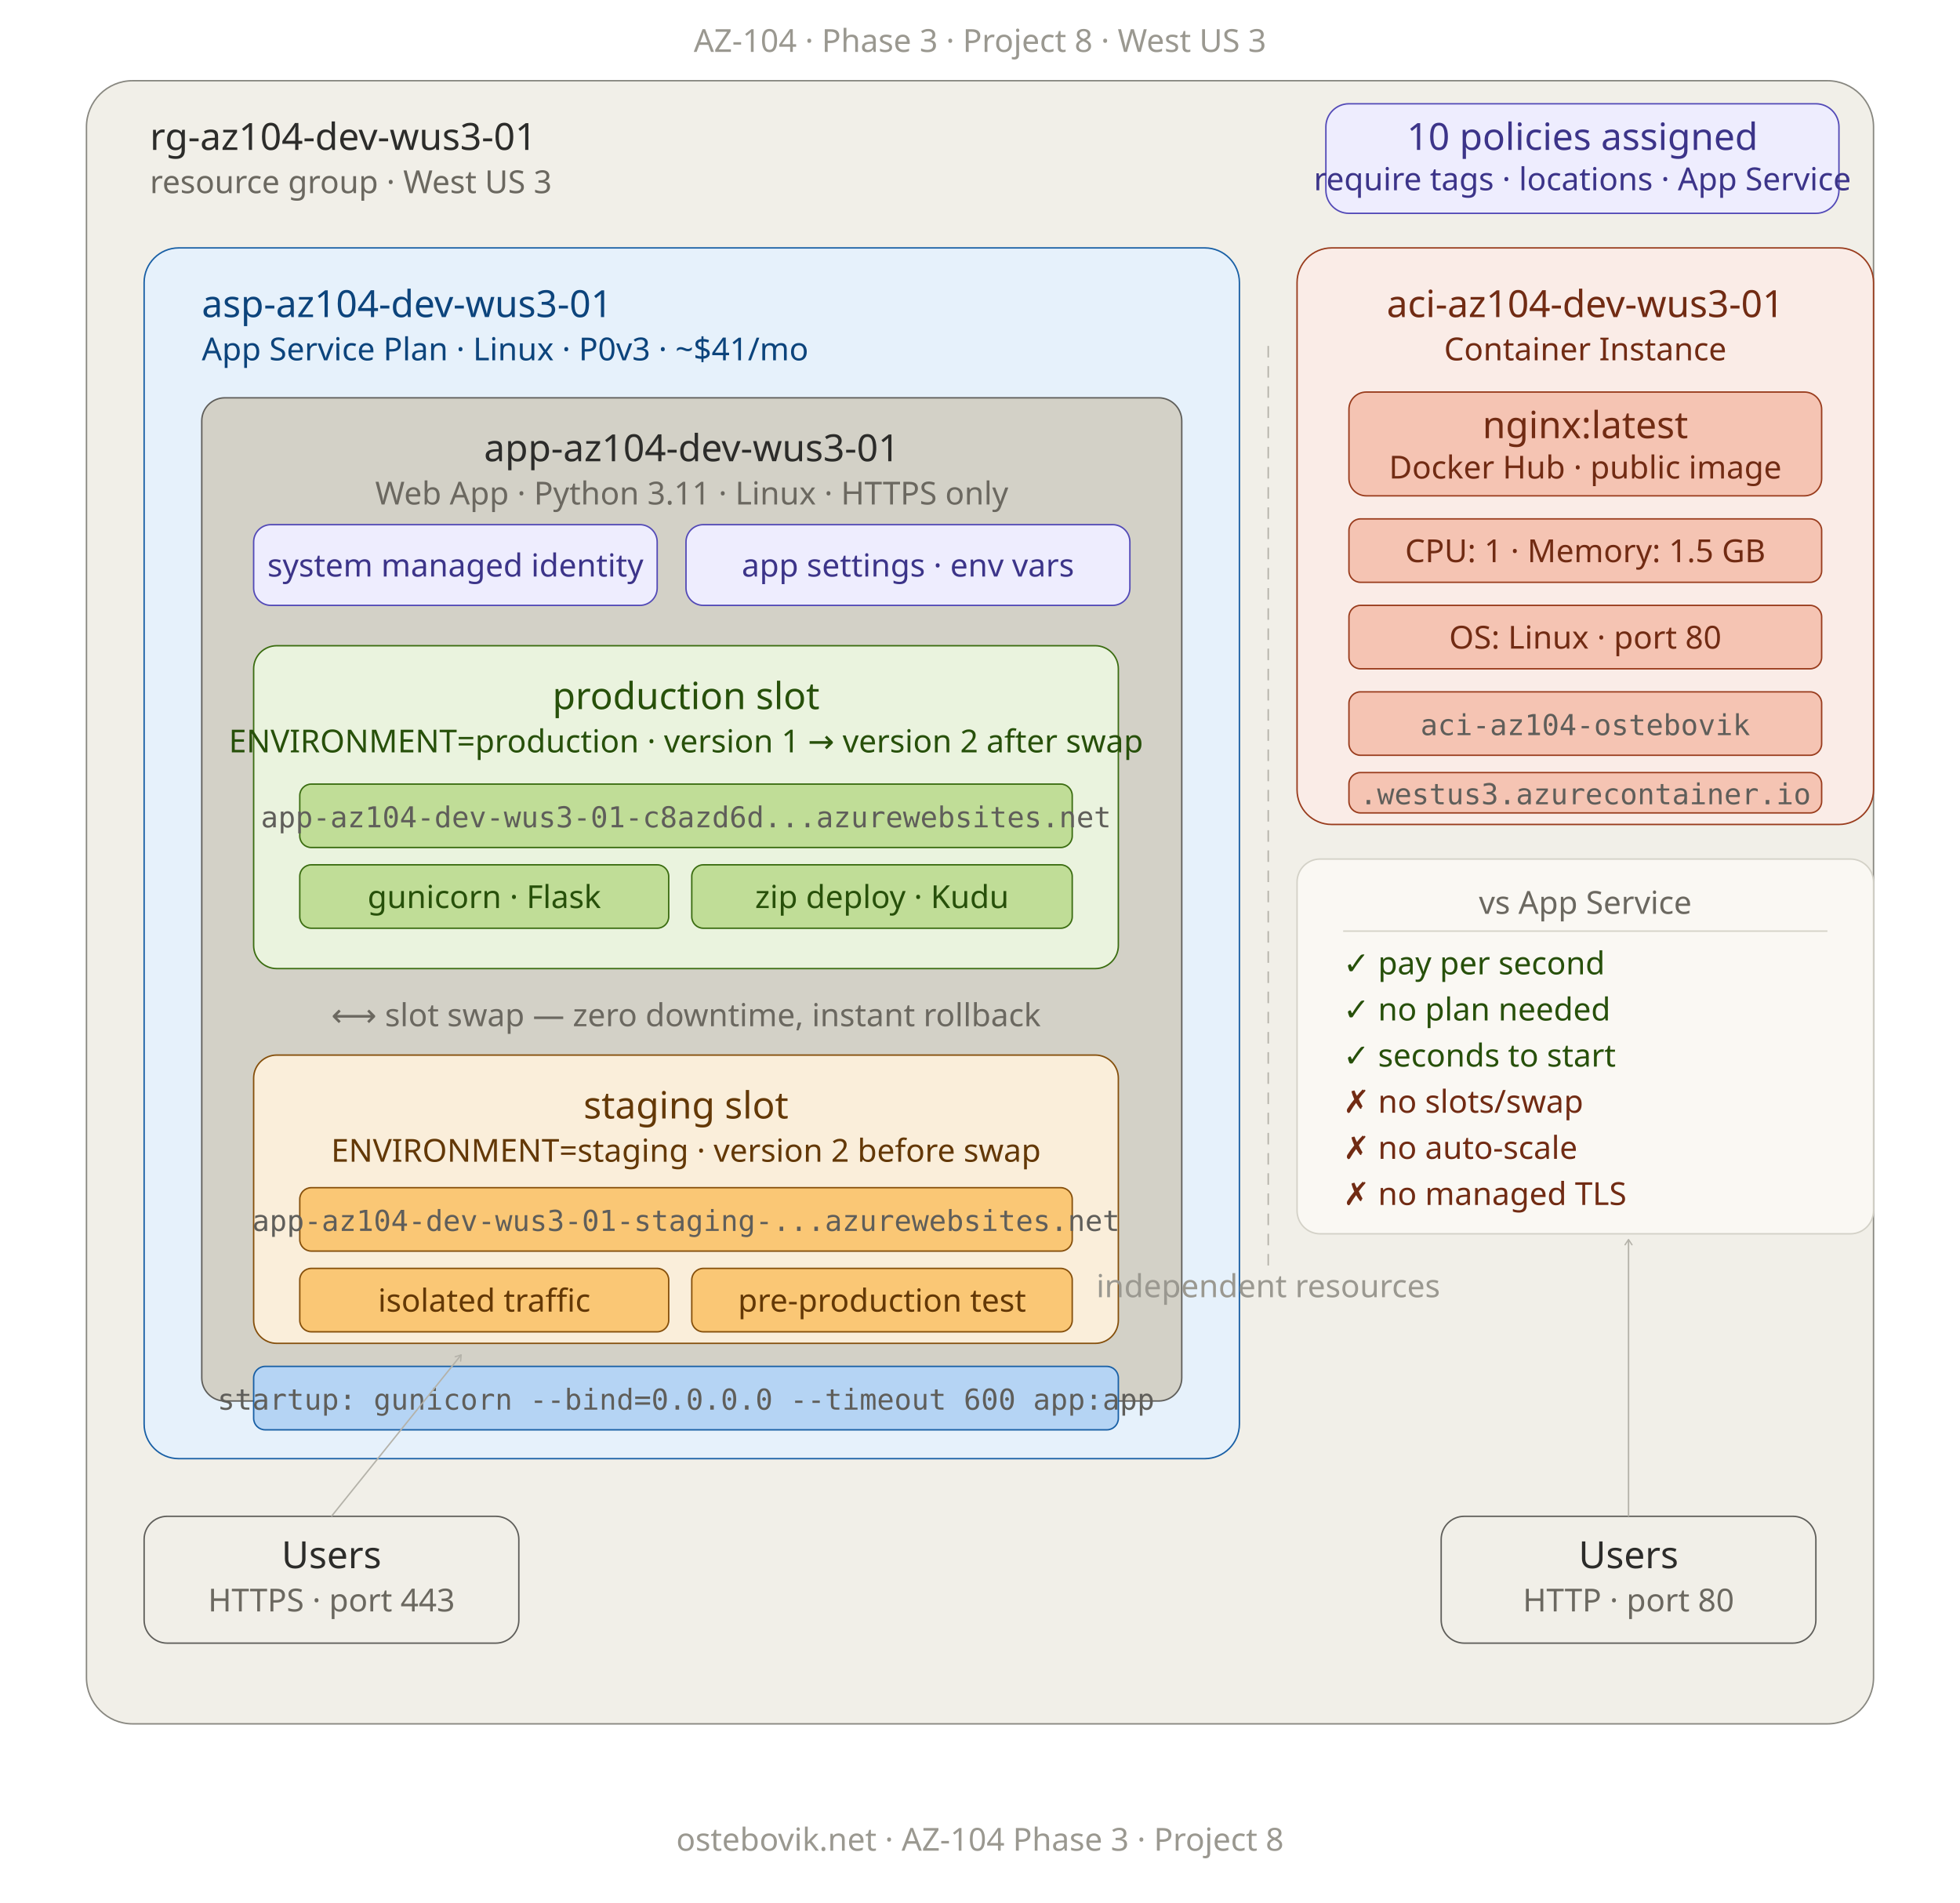
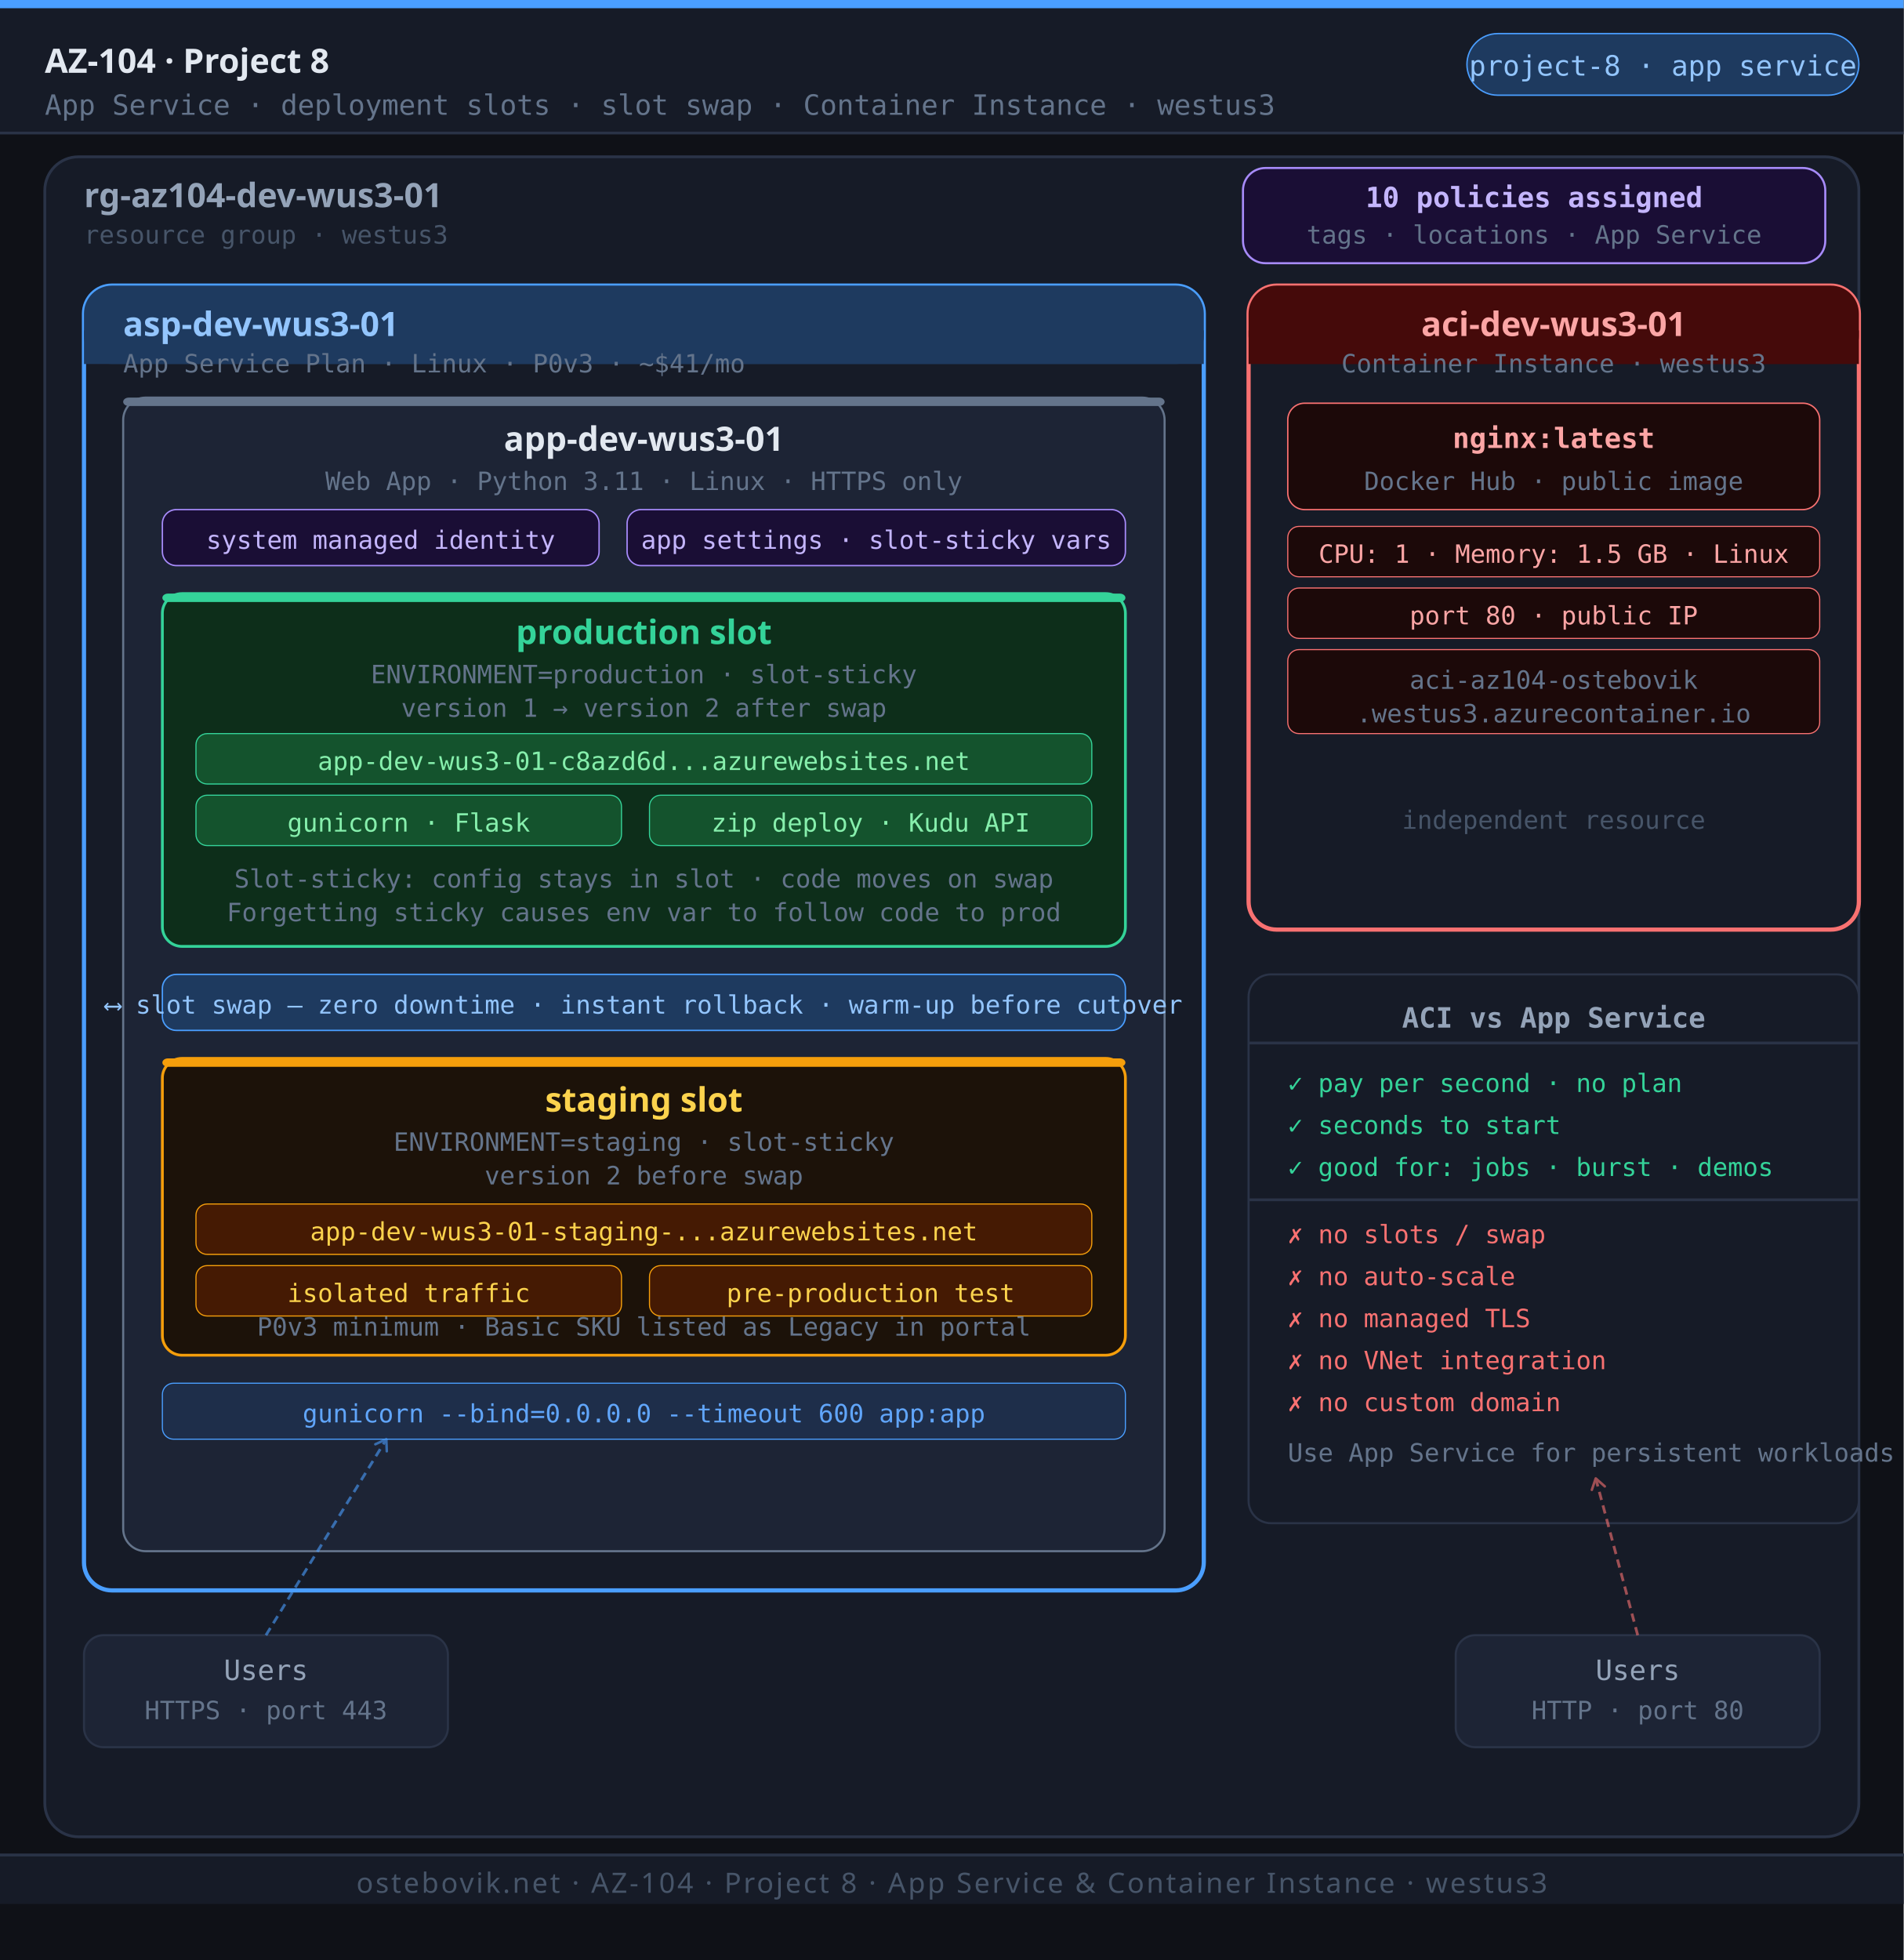
- <svg xmlns="http://www.w3.org/2000/svg" width="100%" viewBox="0 0 680 660" role="img" font-family="Segoe UI, system-ui, sans-serif">
+ <svg xmlns="http://www.w3.org/2000/svg" viewBox="0 0 680 700" role="img" width="100%">
  <defs>
-     <marker id="arrow" viewBox="0 0 10 10" refX="8" refY="5" markerWidth="6" markerHeight="6" orient="auto-start-reverse">
+     <marker id="arr" viewBox="0 0 10 10" refX="8" refY="5" markerWidth="6" markerHeight="6" orient="auto-start-reverse">
      <path d="M2 1L8 5L2 9" fill="none" stroke="context-stroke" stroke-width="1.5" stroke-linecap="round" stroke-linejoin="round" />
    </marker>
    <style>
-       text  { font-family: Segoe UI, system-ui, sans-serif; }
-       .caption   { font-size: 11px; fill: #9a9890; }
-       .lbl-main  { font-size: 13px; font-weight: 500; }
-       .lbl-sub   { font-size: 11px; }
-       .lbl-mono  { font-size: 10px; font-family: Consolas, monospace; }
-       .conn      { stroke: #b4b2a9; stroke-width: 0.5; fill: none; }
-       .conn-dash { stroke: #b4b2a9; stroke-width: 0.5; fill: none; stroke-dasharray: 4 3; }
- 
-       .box-rg    { fill: #f1efe8; stroke: #888780; }
-       .box-asp   { fill: #e6f1fb; stroke: #185fa5; }
-       .box-app   { fill: #d3d1c7; stroke: #5f5e5a; }
-       .box-prod  { fill: #eaf3de; stroke: #3b6d11; }
-       .box-stag  { fill: #faeeda; stroke: #854f0b; }
-       .box-aci   { fill: #faece7; stroke: #993c1d; }
-       .box-pol   { fill: #eeedfe; stroke: #534ab7; }
-       .box-user  { fill: #f1efe8; stroke: #5f5e5a; }
- 
-       .txt-rg    { fill: #2c2c2a; }
-       .txt-asp   { fill: #0c447c; }
-       .txt-app   { fill: #2c2c2a; }
-       .txt-prod  { fill: #27500a; }
-       .txt-stag  { fill: #633806; }
-       .txt-aci   { fill: #712b13; }
-       .txt-pol   { fill: #3c3489; }
-       .txt-muted { fill: #6b6860; }
-       .txt-mono  { fill: #5f5e5a; font-family: Consolas, monospace; font-size: 10px; }
+       text { font-family: 'IBM Plex Mono', 'Consolas', monospace; }
+       .sans { font-family: 'Syne', 'Segoe UI', system-ui, sans-serif; }
+       .cap  { font-size: 10px; fill: #475569; letter-spacing: 0.08em; }
+       .nm   { font-size: 12px; font-weight: 600; }
+       .sub  { font-size: 10px; }
+       .row  { font-size: 9px; }
    </style>
  </defs>
-   <text x="340" y="18" text-anchor="middle" class="caption">AZ-104 · Phase 3 · Project 8 · West US 3</text>
-   <rect x="30" y="28" width="620" height="570" rx="16" class="box-rg" stroke-width="0.5" />
-   <text x="52" y="52" class="lbl-main txt-rg">rg-az104-dev-wus3-01</text>
-   <text x="52" y="67" class="lbl-sub txt-muted">resource group · West US 3</text>
-   <rect x="460" y="36" width="178" height="38" rx="8" class="box-pol" stroke-width="0.5" />
-   <text x="549" y="52" text-anchor="middle" class="lbl-main txt-pol">10 policies assigned</text>
-   <text x="549" y="66" text-anchor="middle" class="lbl-sub txt-pol">require tags · locations · App Service</text>
-   <rect x="50" y="86" width="380" height="420" rx="12" class="box-asp" stroke-width="0.5" />
-   <text x="70" y="110" class="lbl-main txt-asp">asp-az104-dev-wus3-01</text>
-   <text x="70" y="125" class="lbl-sub txt-asp">App Service Plan · Linux · P0v3 · ~$41/mo</text>
-   <rect x="70" y="138" width="340" height="348" rx="8" class="box-app" stroke-width="0.5" />
-   <text x="240" y="160" text-anchor="middle" class="lbl-main txt-app">app-az104-dev-wus3-01</text>
-   <text x="240" y="175" text-anchor="middle" class="lbl-sub txt-muted">Web App · Python 3.11 · Linux · HTTPS only</text>
-   <rect x="88" y="182" width="140" height="28" rx="6" class="box-pol" stroke-width="0.5" />
-   <text x="158" y="200" text-anchor="middle" class="lbl-sub txt-pol">system managed identity</text>
-   <rect x="238" y="182" width="154" height="28" rx="6" class="box-pol" stroke-width="0.5" />
-   <text x="315" y="200" text-anchor="middle" class="lbl-sub txt-pol">app settings · env vars</text>
-   <rect x="88" y="224" width="300" height="112" rx="8" class="box-prod" stroke-width="0.5" />
-   <text x="238" y="246" text-anchor="middle" class="lbl-main txt-prod">production slot</text>
-   <text x="238" y="261" text-anchor="middle" class="lbl-sub txt-prod">ENVIRONMENT=production · version 1 → version 2 after swap</text>
-   <rect x="104" y="272" width="268" height="22" rx="4" fill="#c0dd97" stroke="#3b6d11" stroke-width="0.5" />
-   <text x="238" y="287" text-anchor="middle" class="txt-mono txt-prod">app-az104-dev-wus3-01-c8azd6d...azurewebsites.net</text>
-   <rect x="104" y="300" width="128" height="22" rx="4" fill="#c0dd97" stroke="#3b6d11" stroke-width="0.5" />
-   <text x="168" y="315" text-anchor="middle" class="lbl-sub txt-prod">gunicorn · Flask</text>
-   <rect x="240" y="300" width="132" height="22" rx="4" fill="#c0dd97" stroke="#3b6d11" stroke-width="0.5" />
-   <text x="306" y="315" text-anchor="middle" class="lbl-sub txt-prod">zip deploy · Kudu</text>
-   <text x="238" y="356" text-anchor="middle" class="lbl-sub txt-muted">⟷ slot swap — zero downtime, instant rollback</text>
-   <rect x="88" y="366" width="300" height="100" rx="8" class="box-stag" stroke-width="0.5" />
-   <text x="238" y="388" text-anchor="middle" class="lbl-main txt-stag">staging slot</text>
-   <text x="238" y="403" text-anchor="middle" class="lbl-sub txt-stag">ENVIRONMENT=staging · version 2 before swap</text>
-   <rect x="104" y="412" width="268" height="22" rx="4" fill="#fac775" stroke="#854f0b" stroke-width="0.5" />
-   <text x="238" y="427" text-anchor="middle" class="txt-mono txt-stag">app-az104-dev-wus3-01-staging-...azurewebsites.net</text>
-   <rect x="104" y="440" width="128" height="22" rx="4" fill="#fac775" stroke="#854f0b" stroke-width="0.5" />
-   <text x="168" y="455" text-anchor="middle" class="lbl-sub txt-stag">isolated traffic</text>
-   <rect x="240" y="440" width="132" height="22" rx="4" fill="#fac775" stroke="#854f0b" stroke-width="0.5" />
-   <text x="306" y="455" text-anchor="middle" class="lbl-sub txt-stag">pre-production test</text>
-   <rect x="88" y="474" width="300" height="22" rx="4" fill="#b5d4f4" stroke="#185fa5" stroke-width="0.5" />
-   <text x="238" y="489" text-anchor="middle" class="txt-mono txt-asp">startup: gunicorn --bind=0.0.0.0 --timeout 600 app:app</text>
-   <rect x="450" y="86" width="200" height="200" rx="12" class="box-aci" stroke-width="0.5" />
-   <text x="550" y="110" text-anchor="middle" class="lbl-main txt-aci">aci-az104-dev-wus3-01</text>
-   <text x="550" y="125" text-anchor="middle" class="lbl-sub txt-aci">Container Instance</text>
-   <rect x="468" y="136" width="164" height="36" rx="6" fill="#f5c4b3" stroke="#993c1d" stroke-width="0.5" />
-   <text x="550" y="152" text-anchor="middle" class="lbl-main txt-aci">nginx:latest</text>
-   <text x="550" y="166" text-anchor="middle" class="lbl-sub txt-aci">Docker Hub · public image</text>
-   <rect x="468" y="180" width="164" height="22" rx="4" fill="#f5c4b3" stroke="#993c1d" stroke-width="0.5" />
-   <text x="550" y="195" text-anchor="middle" class="lbl-sub txt-aci">CPU: 1 · Memory: 1.5 GB</text>
-   <rect x="468" y="210" width="164" height="22" rx="4" fill="#f5c4b3" stroke="#993c1d" stroke-width="0.5" />
-   <text x="550" y="225" text-anchor="middle" class="lbl-sub txt-aci">OS: Linux · port 80</text>
-   <rect x="468" y="240" width="164" height="22" rx="4" fill="#f5c4b3" stroke="#993c1d" stroke-width="0.5" />
-   <text x="550" y="255" text-anchor="middle" class="txt-mono txt-aci">aci-az104-ostebovik</text>
-   <rect x="468" y="268" width="164" height="14" rx="4" fill="#f5c4b3" stroke="#993c1d" stroke-width="0.5" />
-   <text x="550" y="279" text-anchor="middle" class="txt-mono txt-aci">.westus3.azurecontainer.io</text>
-   <rect x="450" y="298" width="200" height="130" rx="8" fill="#faf8f3" stroke="#d3d1c7" stroke-width="0.5" />
-   <text x="550" y="317" text-anchor="middle" class="lbl-sub txt-muted">vs App Service</text>
-   <line x1="466" y1="323" x2="634" y2="323" stroke="#d3d1c7" stroke-width="0.5" />
-   <text x="466" y="338" class="lbl-sub txt-prod">✓  pay per second</text>
-   <text x="466" y="354" class="lbl-sub txt-prod">✓  no plan needed</text>
-   <text x="466" y="370" class="lbl-sub txt-prod">✓  seconds to start</text>
-   <text x="466" y="386" class="lbl-sub txt-aci">✗  no slots/swap</text>
-   <text x="466" y="402" class="lbl-sub txt-aci">✗  no auto-scale</text>
-   <text x="466" y="418" class="lbl-sub txt-aci">✗  no managed TLS</text>
-   <rect x="50" y="526" width="130" height="44" rx="8" class="box-user" stroke-width="0.5" />
-   <text x="115" y="544" text-anchor="middle" class="lbl-main txt-app">Users</text>
-   <text x="115" y="559" text-anchor="middle" class="lbl-sub txt-muted">HTTPS · port 443</text>
-   <rect x="500" y="526" width="130" height="44" rx="8" class="box-user" stroke-width="0.5" />
-   <text x="565" y="544" text-anchor="middle" class="lbl-main txt-app">Users</text>
-   <text x="565" y="559" text-anchor="middle" class="lbl-sub txt-muted">HTTP · port 80</text>
-   <line x1="115" y1="526" x2="160" y2="470" class="conn" marker-end="url(#arrow)" />
-   <line x1="565" y1="526" x2="565" y2="430" class="conn" marker-end="url(#arrow)" />
-   <line x1="440" y1="120" x2="440" y2="440" class="conn-dash" />
-   <text x="440" y="450" text-anchor="middle" class="caption">independent resources</text>
-   <text x="340" y="642" text-anchor="middle" class="caption">ostebovik.net · AZ-104 Phase 3 · Project 8</text>
+   <rect width="680" height="700" fill="#0f1117" />
+   <rect x="0" y="0" width="680" height="3" fill="#4a9eff" />
+   <rect x="0" y="3" width="680" height="44" fill="#161b27" />
+   <rect x="0" y="47" width="680" height="1" fill="#2a3347" />
+   <text x="16" y="26" class="sans nm" fill="#e2e8f0" font-size="13" font-weight="600">AZ-104 · Project 8</text>
+   <text x="16" y="41" class="sub" fill="#64748b">App Service · deployment slots · slot swap · Container Instance · westus3</text>
+   <rect x="524" y="12" width="140" height="22" rx="11" fill="#1e3a5f" stroke="#4a9eff" stroke-width="0.5" />
+   <text x="594" y="27" text-anchor="middle" class="sub" fill="#93c5fd">project-8 · app service</text>
+   <rect x="16" y="56" width="648" height="600" rx="12" fill="#161b27" stroke="#2a3347" stroke-width="1" />
+   <text x="30" y="74" class="sans nm" fill="#94a3b8" font-size="11">rg-az104-dev-wus3-01</text>
+   <text x="30" y="87" class="row" fill="#475569">resource group · westus3</text>
+   <rect x="444" y="60" width="208" height="34" rx="8" fill="#1a0e35" stroke="#a78bfa" stroke-width="0.75" />
+   <text x="548" y="74" text-anchor="middle" class="sub" fill="#c4b5fd" font-weight="600">10 policies assigned</text>
+   <text x="548" y="87" text-anchor="middle" class="row" fill="#64748b">tags · locations · App Service</text>
+   <rect x="30" y="102" width="400" height="466" rx="10" fill="#161b27" stroke="#4a9eff" stroke-width="1.5" />
+   <rect x="30" y="102" width="400" height="28" rx="10" fill="#1e3a5f" />
+   <rect x="30" y="118" width="400" height="12" fill="#1e3a5f" />
+   <text x="44" y="120" class="sans nm" fill="#93c5fd" font-size="12">asp-dev-wus3-01</text>
+   <text x="44" y="133" class="row" fill="#64748b">App Service Plan · Linux · P0v3 · ~$41/mo</text>
+   <rect x="44" y="142" width="372" height="412" rx="8" fill="#1d2435" stroke="#64748b" stroke-width="0.75" />
+   <rect x="44" y="142" width="372" height="3" rx="2" fill="#64748b" />
+   <text x="230" y="161" text-anchor="middle" class="sans nm" fill="#e2e8f0" font-size="11">app-dev-wus3-01</text>
+   <text x="230" y="175" text-anchor="middle" class="row" fill="#64748b">Web App · Python 3.11 · Linux · HTTPS only</text>
+   <rect x="58" y="182" width="156" height="20" rx="5" fill="#1a0e35" stroke="#a78bfa" stroke-width="0.5" />
+   <text x="136" y="196" text-anchor="middle" class="row" fill="#c4b5fd">system managed identity</text>
+   <rect x="224" y="182" width="178" height="20" rx="5" fill="#1a0e35" stroke="#a78bfa" stroke-width="0.5" />
+   <text x="313" y="196" text-anchor="middle" class="row" fill="#c4b5fd">app settings · slot-sticky vars</text>
+   <rect x="58" y="212" width="344" height="126" rx="7" fill="#0d2e1a" stroke="#34d399" stroke-width="1" />
+   <rect x="58" y="212" width="344" height="3" rx="2" fill="#34d399" />
+   <text x="230" y="230" text-anchor="middle" class="sans nm" fill="#34d399" font-size="11">production slot</text>
+   <text x="230" y="244" text-anchor="middle" class="row" fill="#64748b">ENVIRONMENT=production · slot-sticky</text>
+   <text x="230" y="256" text-anchor="middle" class="row" fill="#64748b">version 1 → version 2 after swap</text>
+   <rect x="70" y="262" width="320" height="18" rx="4" fill="#14532d" stroke="#34d399" stroke-width="0.4" />
+   <text x="230" y="275" text-anchor="middle" class="row" fill="#86efac">app-dev-wus3-01-c8azd6d...azurewebsites.net</text>
+   <rect x="70" y="284" width="152" height="18" rx="4" fill="#14532d" stroke="#34d399" stroke-width="0.4" />
+   <text x="146" y="297" text-anchor="middle" class="row" fill="#86efac">gunicorn · Flask</text>
+   <rect x="232" y="284" width="158" height="18" rx="4" fill="#14532d" stroke="#34d399" stroke-width="0.4" />
+   <text x="311" y="297" text-anchor="middle" class="row" fill="#86efac">zip deploy · Kudu API</text>
+   <text x="230" y="317" text-anchor="middle" class="row" fill="#64748b">Slot-sticky: config stays in slot · code moves on swap</text>
+   <text x="230" y="329" text-anchor="middle" class="row" fill="#64748b">Forgetting sticky causes env var to follow code to prod</text>
+   <rect x="58" y="348" width="344" height="20" rx="5" fill="#1e3a5f" stroke="#4a9eff" stroke-width="0.5" />
+   <text x="230" y="362" text-anchor="middle" class="row" fill="#93c5fd">⟷ slot swap — zero downtime · instant rollback · warm-up before cutover</text>
+   <rect x="58" y="378" width="344" height="106" rx="7" fill="#1c1209" stroke="#f59e0b" stroke-width="1" />
+   <rect x="58" y="378" width="344" height="3" rx="2" fill="#f59e0b" />
+   <text x="230" y="397" text-anchor="middle" class="sans nm" fill="#fcd34d" font-size="11">staging slot</text>
+   <text x="230" y="411" text-anchor="middle" class="row" fill="#64748b">ENVIRONMENT=staging · slot-sticky</text>
+   <text x="230" y="423" text-anchor="middle" class="row" fill="#64748b">version 2 before swap</text>
+   <rect x="70" y="430" width="320" height="18" rx="4" fill="#451a03" stroke="#f59e0b" stroke-width="0.4" />
+   <text x="230" y="443" text-anchor="middle" class="row" fill="#fcd34d">app-dev-wus3-01-staging-...azurewebsites.net</text>
+   <rect x="70" y="452" width="152" height="18" rx="4" fill="#451a03" stroke="#f59e0b" stroke-width="0.4" />
+   <text x="146" y="465" text-anchor="middle" class="row" fill="#fcd34d">isolated traffic</text>
+   <rect x="232" y="452" width="158" height="18" rx="4" fill="#451a03" stroke="#f59e0b" stroke-width="0.4" />
+   <text x="311" y="465" text-anchor="middle" class="row" fill="#fcd34d">pre-production test</text>
+   <text x="230" y="477" text-anchor="middle" class="row" fill="#64748b">P0v3 minimum · Basic SKU listed as Legacy in portal</text>
+   <rect x="58" y="494" width="344" height="20" rx="4" fill="#1e2e4a" stroke="#4a9eff" stroke-width="0.4" />
+   <text x="230" y="508" text-anchor="middle" class="row" fill="#60a5fa">gunicorn --bind=0.0.0.0 --timeout 600 app:app</text>
+   <rect x="446" y="102" width="218" height="230" rx="10" fill="#161b27" stroke="#f87171" stroke-width="1.5" />
+   <rect x="446" y="102" width="218" height="28" rx="10" fill="#450a0a" />
+   <rect x="446" y="118" width="218" height="12" fill="#450a0a" />
+   <text x="555" y="120" text-anchor="middle" class="sans nm" fill="#fca5a5" font-size="12">aci-dev-wus3-01</text>
+   <text x="555" y="133" text-anchor="middle" class="row" fill="#64748b">Container Instance · westus3</text>
+   <rect x="460" y="144" width="190" height="38" rx="6" fill="#1c0909" stroke="#f87171" stroke-width="0.5" />
+   <text x="555" y="160" text-anchor="middle" class="sub" fill="#fca5a5" font-weight="600">nginx:latest</text>
+   <text x="555" y="175" text-anchor="middle" class="row" fill="#64748b">Docker Hub · public image</text>
+   <rect x="460" y="188" width="190" height="18" rx="4" fill="#1c0909" stroke="#f87171" stroke-width="0.4" />
+   <text x="555" y="201" text-anchor="middle" class="row" fill="#fca5a5">CPU: 1 · Memory: 1.5 GB · Linux</text>
+   <rect x="460" y="210" width="190" height="18" rx="4" fill="#1c0909" stroke="#f87171" stroke-width="0.4" />
+   <text x="555" y="223" text-anchor="middle" class="row" fill="#fca5a5">port 80 · public IP</text>
+   <rect x="460" y="232" width="190" height="30" rx="4" fill="#1c0909" stroke="#f87171" stroke-width="0.4" />
+   <text x="555" y="246" text-anchor="middle" class="row" fill="#64748b">aci-az104-ostebovik</text>
+   <text x="555" y="258" text-anchor="middle" class="row" fill="#64748b">.westus3.azurecontainer.io</text>
+   <text x="555" y="296" text-anchor="middle" class="row" fill="#475569">independent resource</text>
+   <rect x="446" y="348" width="218" height="196" rx="8" fill="#161b27" stroke="#2a3347" stroke-width="0.75" />
+   <text x="555" y="367" text-anchor="middle" class="sub" fill="#94a3b8" font-weight="600">ACI vs App Service</text>
+   <rect x="446" y="372" width="218" height="1" fill="#2a3347" />
+   <text x="460" y="390" class="row" fill="#34d399">✓ pay per second · no plan</text>
+   <text x="460" y="405" class="row" fill="#34d399">✓ seconds to start</text>
+   <text x="460" y="420" class="row" fill="#34d399">✓ good for: jobs · burst · demos</text>
+   <rect x="446" y="428" width="218" height="1" fill="#2a3347" />
+   <text x="460" y="444" class="row" fill="#f87171">✗ no slots / swap</text>
+   <text x="460" y="459" class="row" fill="#f87171">✗ no auto-scale</text>
+   <text x="460" y="474" class="row" fill="#f87171">✗ no managed TLS</text>
+   <text x="460" y="489" class="row" fill="#f87171">✗ no VNet integration</text>
+   <text x="460" y="504" class="row" fill="#f87171">✗ no custom domain</text>
+   <text x="460" y="522" class="row" fill="#64748b">Use App Service for persistent workloads</text>
+   <rect x="30" y="584" width="130" height="40" rx="7" fill="#1d2435" stroke="#2a3347" stroke-width="0.75" />
+   <text x="95" y="600" text-anchor="middle" class="sub" fill="#94a3b8">Users</text>
+   <text x="95" y="614" text-anchor="middle" class="row" fill="#64748b">HTTPS · port 443</text>
+   <line x1="95" y1="584" x2="138" y2="514" stroke="#4a9eff" stroke-width="1" stroke-dasharray="3 2" marker-end="url(#arr)" opacity="0.6" />
+   <rect x="520" y="584" width="130" height="40" rx="7" fill="#1d2435" stroke="#2a3347" stroke-width="0.75" />
+   <text x="585" y="600" text-anchor="middle" class="sub" fill="#94a3b8">Users</text>
+   <text x="585" y="614" text-anchor="middle" class="row" fill="#64748b">HTTP · port 80</text>
+   <line x1="585" y1="584" x2="570" y2="528" stroke="#f87171" stroke-width="1" stroke-dasharray="3 2" marker-end="url(#arr)" opacity="0.6" />
+   <rect x="0" y="662" width="680" height="18" fill="#161b27" />
+   <rect x="0" y="662" width="680" height="1" fill="#2a3347" />
+   <text x="340" y="676" text-anchor="middle" class="cap sans" font-size="9">ostebovik.net · AZ-104 · Project 8 · App Service &amp; Container Instance · westus3</text>
</svg>
